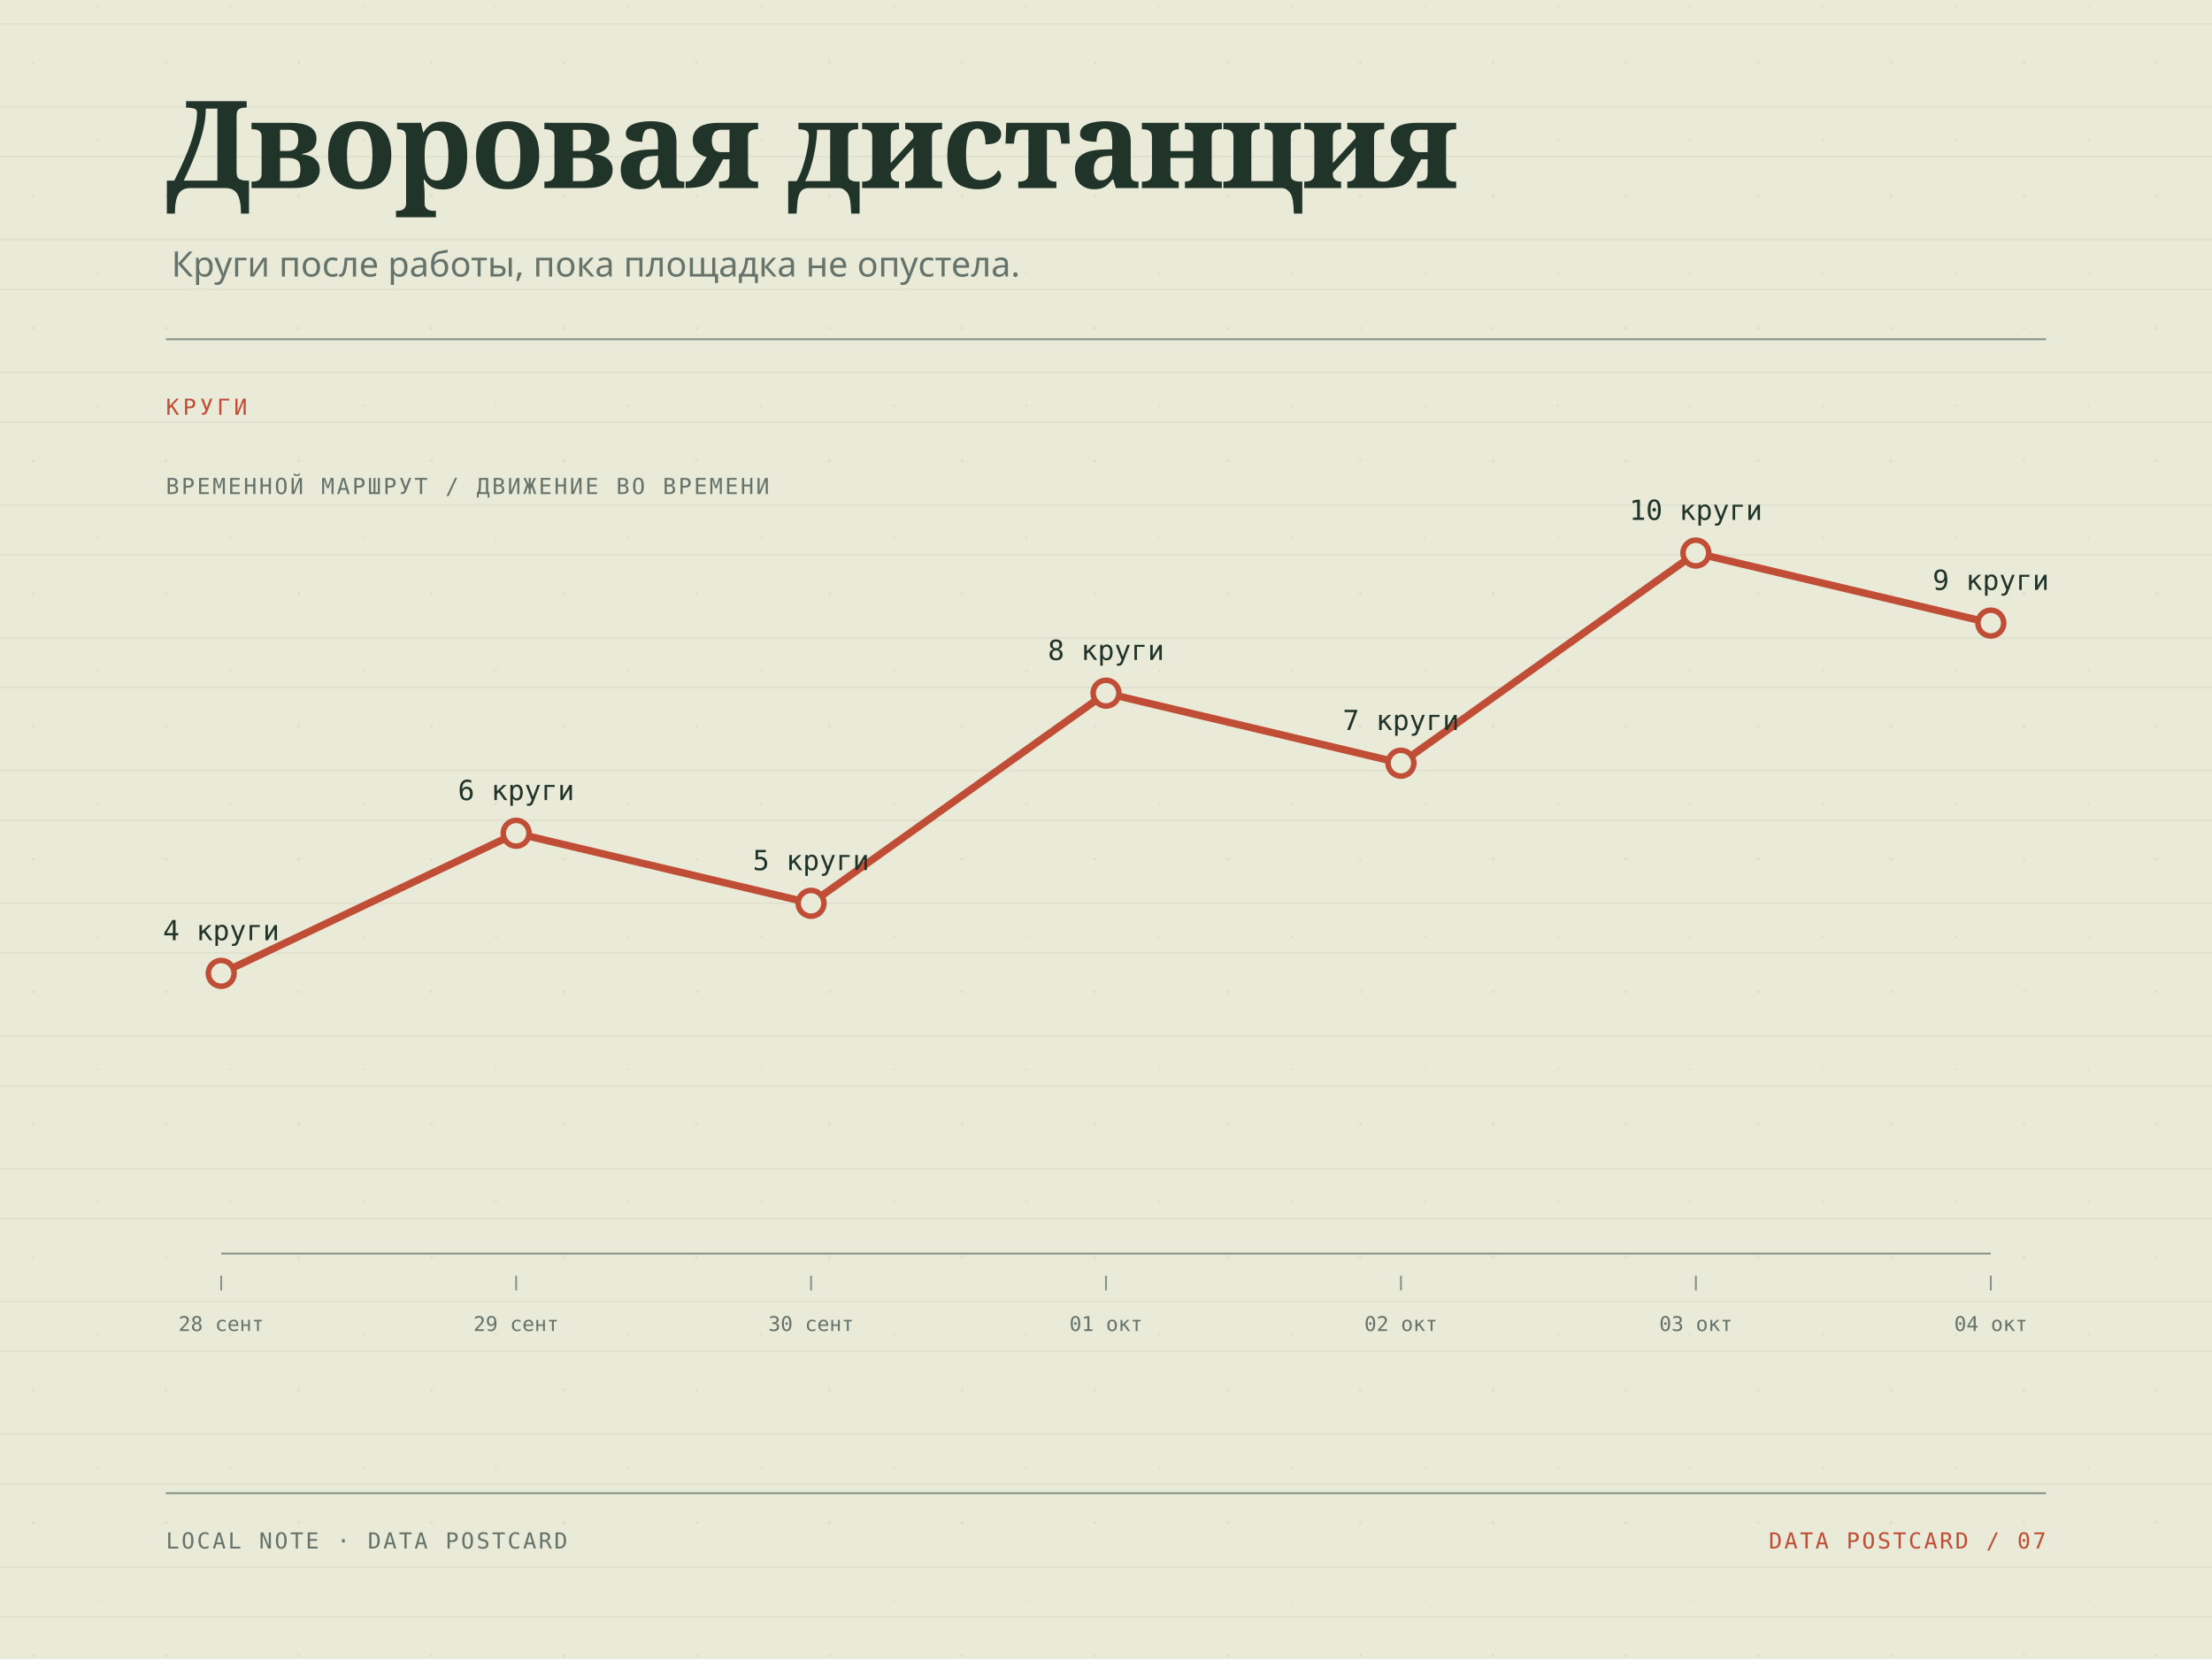
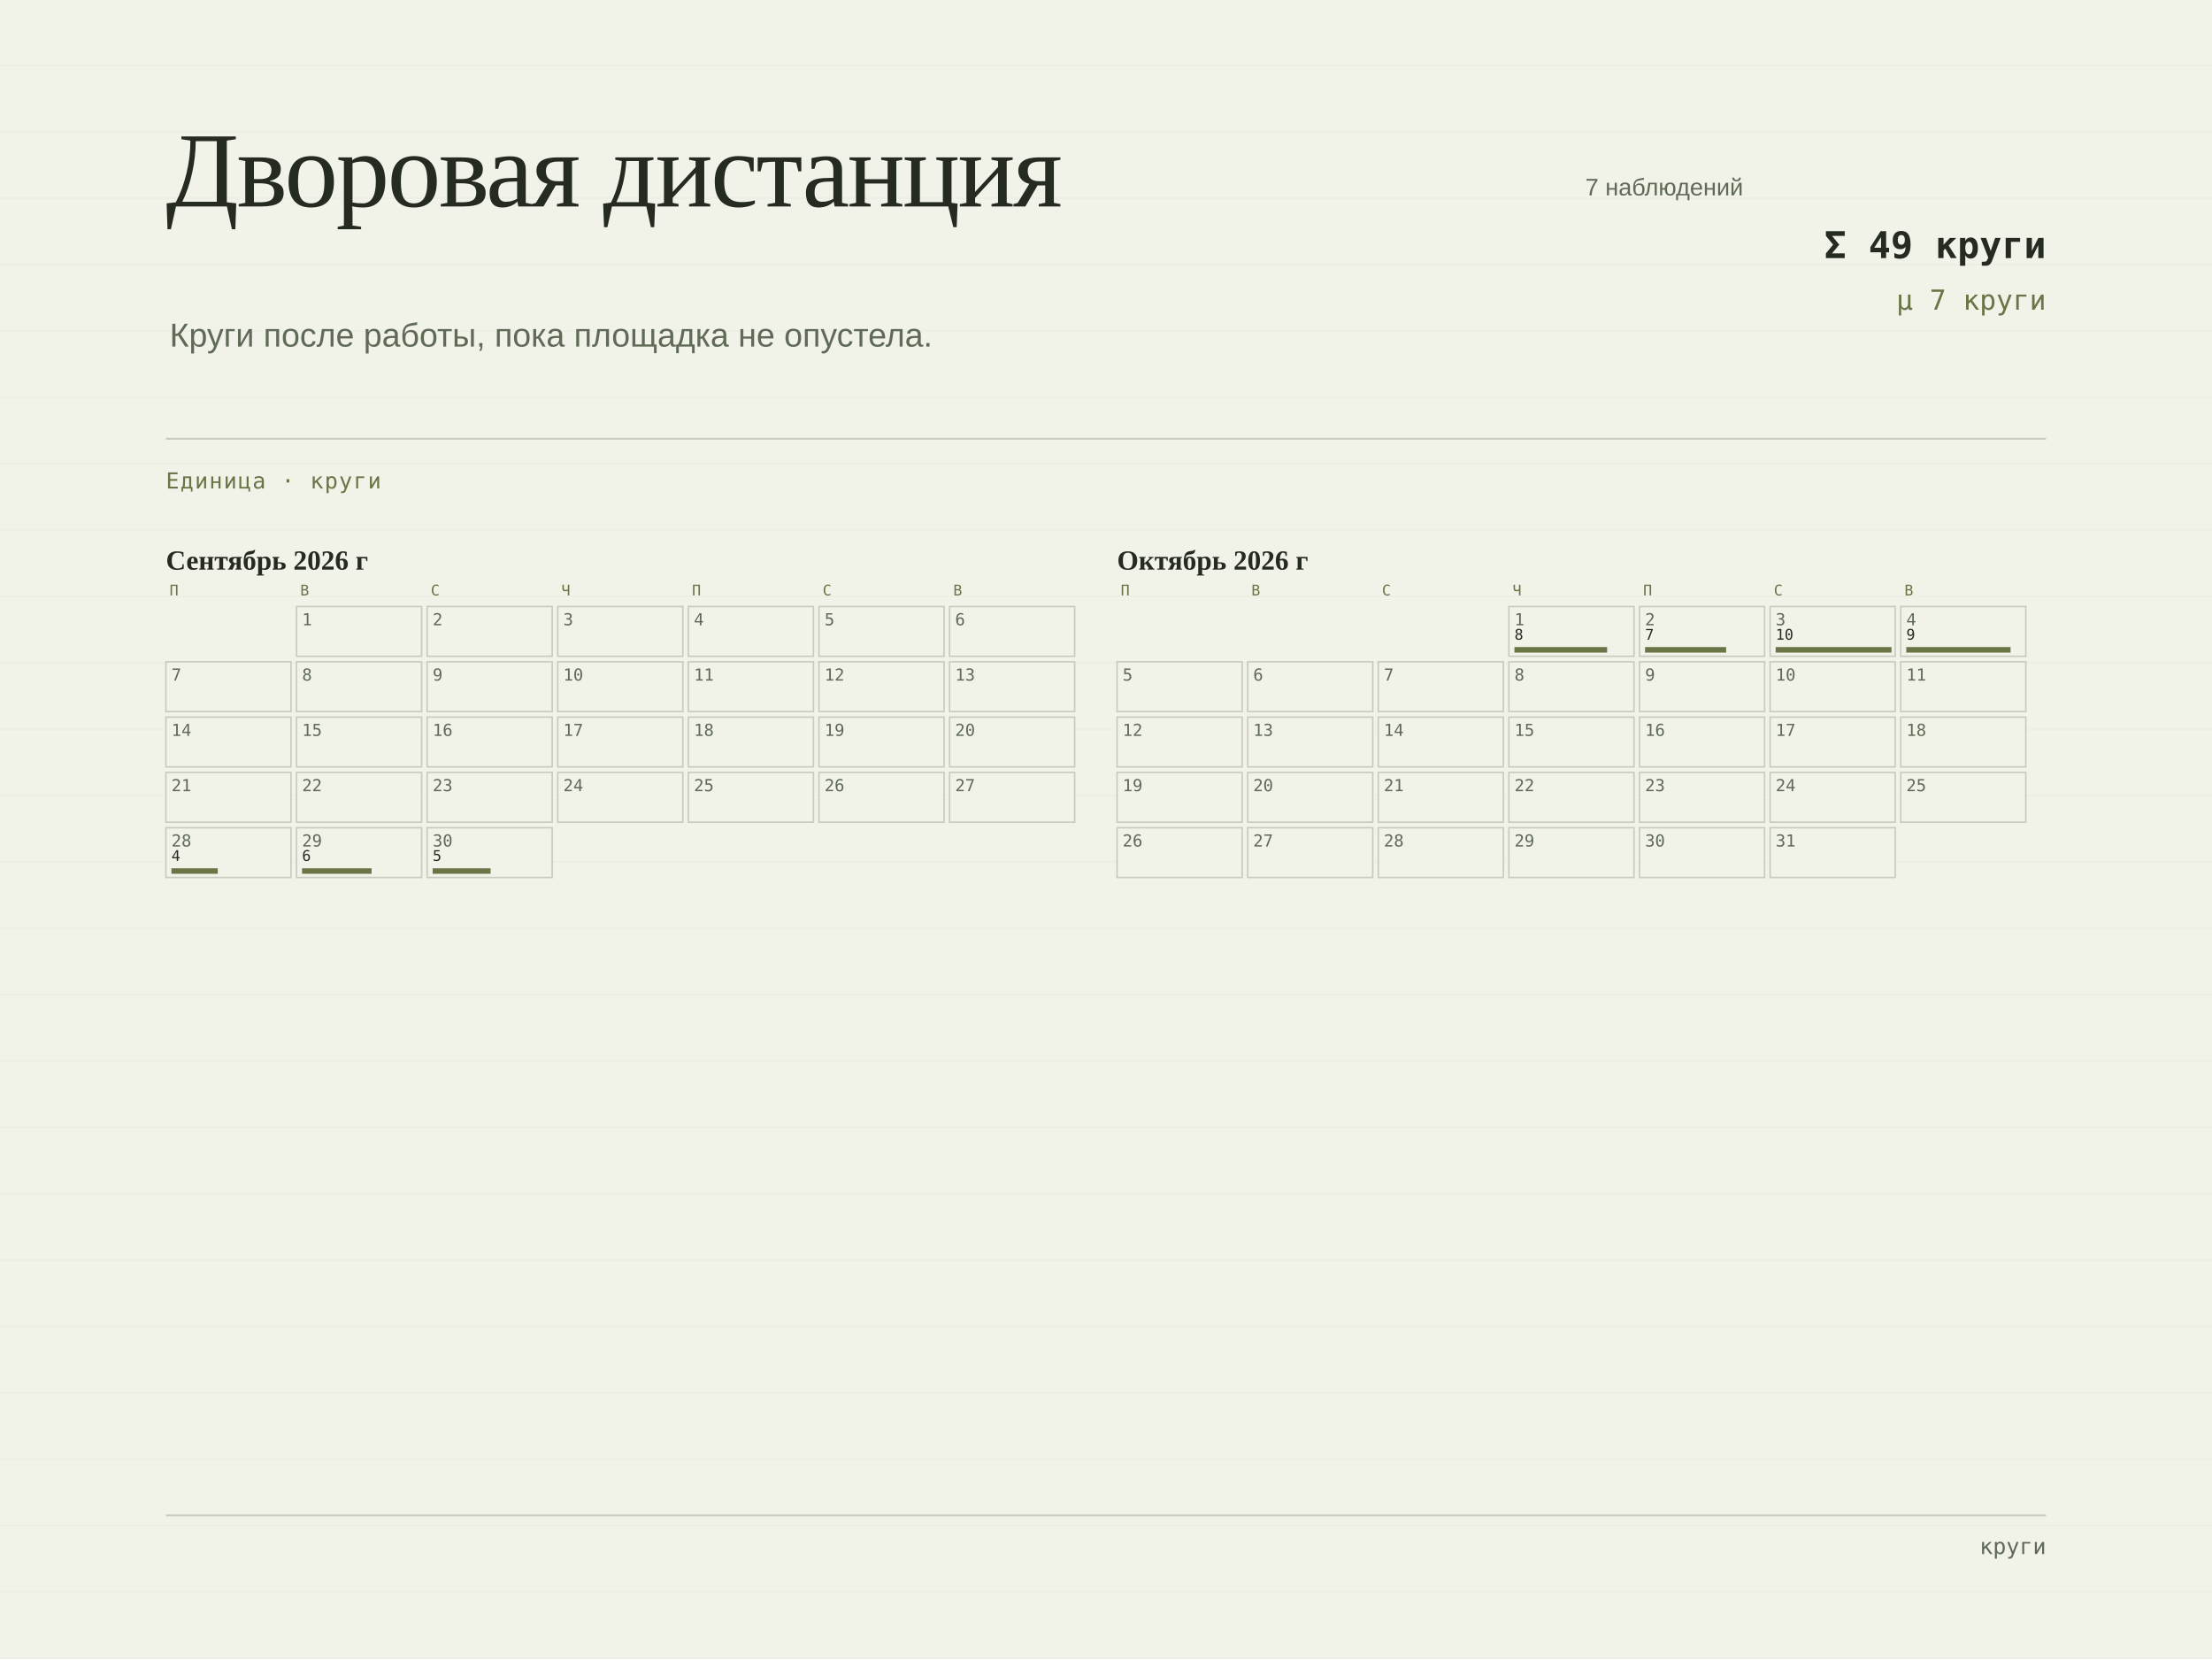
<svg xmlns="http://www.w3.org/2000/svg" width="1200" height="900" viewBox="0 0 1200 900" role="img" aria-labelledby="scene-title scene-desc">
  <defs>
-     <pattern id="dots" width="18" height="18" patternUnits="userSpaceOnUse">
-       <circle cx="2" cy="2" r="1.2" fill="#c04d36" opacity=".28" />
+     <pattern id="missing-hatch" width="10" height="10" patternUnits="userSpaceOnUse">
+       <path d="M-2 2L2 -2M0 10L10 0M8 12L12 8" stroke="#697546" stroke-width="1" opacity=".45" />
    </pattern>
-     <pattern id="hatch" width="14" height="14" patternUnits="userSpaceOnUse">
-       <path d="M-3 3L3 -3M0 14L14 0M11 17L17 11" stroke="#c04d36" stroke-width="1" opacity=".35" />
-     </pattern>
-     <pattern id="paper-grain" width="72" height="72" patternUnits="userSpaceOnUse">
-       <path d="M0 13H72M0 58H72" stroke="#21342a" stroke-opacity=".045" />
-       <circle cx="18" cy="34" r=".9" fill="#21342a" fill-opacity=".05" />
-       <circle cx="53" cy="4" r=".8" fill="#21342a" fill-opacity=".04" />
+     <pattern id="paper-lines" width="36" height="36" patternUnits="userSpaceOnUse">
+       <path d="M0 35.5H36" stroke="#252b21" stroke-width=".6" opacity=".035" />
    </pattern>
  </defs>
-   <rect width="1200" height="900" fill="#e9ead7" />
-   <rect width="1200" height="900" fill="url(#paper-grain)" />
-   <text x="90" y="102" fill="#21342a" font-size="66" font-family="Georgia, serif" font-weight="600" letter-spacing="-1.4">Дворовая дистанция</text>
-   <text x="93" y="150" fill="#65736b" font-size="19" font-family="Trebuchet MS, sans-serif">Круги после работы, пока площадка не опустела.</text>
-   <line x1="90" y1="184" x2="1110" y2="184" stroke="#859388" stroke-width="1" />
-   <text x="90" y="225" fill="#c04d36" font-size="12" font-family="Menlo, monospace" letter-spacing="2">КРУГИ</text>
-   <line x1="120" y1="680" x2="1080" y2="680" stroke="#859388" />
-   <path d="M 120 528 L 280 452 L 440 490 L 600 376 L 760 414 L 920 300 L 1080 338" fill="none" stroke="#c04d36" stroke-width="4" stroke-linecap="round" stroke-linejoin="round" />
-   <line x1="120" y1="692" x2="120" y2="700" stroke="#859388" />
-   <text x="120" y="722" fill="#65736b" text-anchor="middle" font-size="11" font-family="Menlo, monospace">28 сент</text>
-   <circle cx="120" cy="528" r="7" fill="#e9ead7" stroke="#c04d36" stroke-width="3" />
-   <text x="120" y="510" fill="#21342a" text-anchor="middle" font-size="15" font-family="Menlo, monospace">4 круги</text>
-   <line x1="280" y1="692" x2="280" y2="700" stroke="#859388" />
-   <text x="280" y="722" fill="#65736b" text-anchor="middle" font-size="11" font-family="Menlo, monospace">29 сент</text>
-   <circle cx="280" cy="452" r="7" fill="#e9ead7" stroke="#c04d36" stroke-width="3" />
-   <text x="280" y="434" fill="#21342a" text-anchor="middle" font-size="15" font-family="Menlo, monospace">6 круги</text>
-   <line x1="440" y1="692" x2="440" y2="700" stroke="#859388" />
-   <text x="440" y="722" fill="#65736b" text-anchor="middle" font-size="11" font-family="Menlo, monospace">30 сент</text>
-   <circle cx="440" cy="490" r="7" fill="#e9ead7" stroke="#c04d36" stroke-width="3" />
-   <text x="440" y="472" fill="#21342a" text-anchor="middle" font-size="15" font-family="Menlo, monospace">5 круги</text>
-   <line x1="600" y1="692" x2="600" y2="700" stroke="#859388" />
-   <text x="600" y="722" fill="#65736b" text-anchor="middle" font-size="11" font-family="Menlo, monospace">01 окт</text>
-   <circle cx="600" cy="376" r="7" fill="#e9ead7" stroke="#c04d36" stroke-width="3" />
-   <text x="600" y="358" fill="#21342a" text-anchor="middle" font-size="15" font-family="Menlo, monospace">8 круги</text>
-   <line x1="760" y1="692" x2="760" y2="700" stroke="#859388" />
-   <text x="760" y="722" fill="#65736b" text-anchor="middle" font-size="11" font-family="Menlo, monospace">02 окт</text>
-   <circle cx="760" cy="414" r="7" fill="#e9ead7" stroke="#c04d36" stroke-width="3" />
-   <text x="760" y="396" fill="#21342a" text-anchor="middle" font-size="15" font-family="Menlo, monospace">7 круги</text>
-   <line x1="920" y1="692" x2="920" y2="700" stroke="#859388" />
-   <text x="920" y="722" fill="#65736b" text-anchor="middle" font-size="11" font-family="Menlo, monospace">03 окт</text>
-   <circle cx="920" cy="300" r="7" fill="#e9ead7" stroke="#c04d36" stroke-width="3" />
-   <text x="920" y="282" fill="#21342a" text-anchor="middle" font-size="15" font-family="Menlo, monospace">10 круги</text>
-   <line x1="1080" y1="692" x2="1080" y2="700" stroke="#859388" />
-   <text x="1080" y="722" fill="#65736b" text-anchor="middle" font-size="11" font-family="Menlo, monospace">04 окт</text>
-   <circle cx="1080" cy="338" r="7" fill="#e9ead7" stroke="#c04d36" stroke-width="3" />
-   <text x="1080" y="320" fill="#21342a" text-anchor="middle" font-size="15" font-family="Menlo, monospace">9 круги</text>
-   <text x="90" y="268" fill="#65736b" font-size="12" font-family="Menlo, monospace" letter-spacing="1.2">ВРЕМЕННОЙ МАРШРУТ / ДВИЖЕНИЕ ВО ВРЕМЕНИ</text>
-   <line x1="90" y1="810" x2="1110" y2="810" stroke="#859388" />
-   <text x="90" y="840" fill="#65736b" font-size="12" font-family="Menlo, monospace" letter-spacing="1.2">LOCAL NOTE · DATA POSTCARD</text>
-   <text x="1110" y="840" fill="#c04d36" text-anchor="end" font-size="12" font-family="Menlo, monospace" letter-spacing="1.2">DATA POSTCARD / 07</text>
+   <style>
+   .literata { font-family: 'Literata', Georgia, 'Times New Roman', serif; }
+   .golos { font-family: 'Golos Text', 'Trebuchet MS', Arial, sans-serif; }
+   .mono { font-family: 'Golos Text', 'IBM Plex Mono', Menlo, monospace; font-variant-numeric: tabular-nums; }
+ </style>
+   <rect width="1200" height="900" fill="#f1f2e8" />
+   <rect width="1200" height="900" fill="url(#paper-lines)" />
+   <text x="90" y="112" class="literata" fill="#252b21" font-size="58" font-weight="500" letter-spacing="-1.1">
+     <tspan x="90" dy="0">Дворовая дистанция</tspan>
+   </text>
+   <text x="92" y="188" class="golos" fill="#5f6b57" font-size="18" font-weight="400">
+     <tspan x="92" dy="0">Круги после работы, пока площадка не опустела.</tspan>
+   </text>
+   <text x="860" y="106" class="golos" fill="#5f6b57" font-size="13" text-anchor="start">7 наблюдений</text>
+   <text x="1110" y="140" class="mono" fill="#252b21" font-size="20" font-weight="600" text-anchor="end">Σ 49 круги</text>
+   <text x="1110" y="168" class="mono" fill="#697546" font-size="15" text-anchor="end">μ 7 круги</text>
+   <line x1="90" y1="238" x2="1110" y2="238" stroke="#c7cbbd" stroke-width="1" />
+   <text x="90" y="265" class="mono" fill="#697546" font-size="12" letter-spacing=".6">Единица · круги</text>
+   <g aria-label="calendar">
+     <text x="90" y="309" class="literata" fill="#252b21" font-size="15" font-weight="600">Сентябрь 2026 г</text>
+     <text x="92" y="323" class="mono" fill="#697546" font-size="8">П</text>
+     <text x="162.857" y="323" class="mono" fill="#697546" font-size="8">В</text>
+     <text x="233.714" y="323" class="mono" fill="#697546" font-size="8">С</text>
+     <text x="304.571" y="323" class="mono" fill="#697546" font-size="8">Ч</text>
+     <text x="375.429" y="323" class="mono" fill="#697546" font-size="8">П</text>
+     <text x="446.286" y="323" class="mono" fill="#697546" font-size="8">С</text>
+     <text x="517.143" y="323" class="mono" fill="#697546" font-size="8">В</text>
+     <rect x="160.857" y="329" width="67.857" height="27" fill="#f1f2e8" stroke="#c7cbbd" stroke-width=".8" />
+     <text x="163.857" y="339.2" class="mono" fill="#5f6b57" font-size="9">1</text>
+     <rect x="231.714" y="329" width="67.857" height="27" fill="#f1f2e8" stroke="#c7cbbd" stroke-width=".8" />
+     <text x="234.714" y="339.2" class="mono" fill="#5f6b57" font-size="9">2</text>
+     <rect x="302.571" y="329" width="67.857" height="27" fill="#f1f2e8" stroke="#c7cbbd" stroke-width=".8" />
+     <text x="305.571" y="339.2" class="mono" fill="#5f6b57" font-size="9">3</text>
+     <rect x="373.429" y="329" width="67.857" height="27" fill="#f1f2e8" stroke="#c7cbbd" stroke-width=".8" />
+     <text x="376.429" y="339.2" class="mono" fill="#5f6b57" font-size="9">4</text>
+     <rect x="444.286" y="329" width="67.857" height="27" fill="#f1f2e8" stroke="#c7cbbd" stroke-width=".8" />
+     <text x="447.286" y="339.2" class="mono" fill="#5f6b57" font-size="9">5</text>
+     <rect x="515.143" y="329" width="67.857" height="27" fill="#f1f2e8" stroke="#c7cbbd" stroke-width=".8" />
+     <text x="518.143" y="339.2" class="mono" fill="#5f6b57" font-size="9">6</text>
+     <rect x="90" y="359" width="67.857" height="27" fill="#f1f2e8" stroke="#c7cbbd" stroke-width=".8" />
+     <text x="93" y="369.2" class="mono" fill="#5f6b57" font-size="9">7</text>
+     <rect x="160.857" y="359" width="67.857" height="27" fill="#f1f2e8" stroke="#c7cbbd" stroke-width=".8" />
+     <text x="163.857" y="369.2" class="mono" fill="#5f6b57" font-size="9">8</text>
+     <rect x="231.714" y="359" width="67.857" height="27" fill="#f1f2e8" stroke="#c7cbbd" stroke-width=".8" />
+     <text x="234.714" y="369.2" class="mono" fill="#5f6b57" font-size="9">9</text>
+     <rect x="302.571" y="359" width="67.857" height="27" fill="#f1f2e8" stroke="#c7cbbd" stroke-width=".8" />
+     <text x="305.571" y="369.2" class="mono" fill="#5f6b57" font-size="9">10</text>
+     <rect x="373.429" y="359" width="67.857" height="27" fill="#f1f2e8" stroke="#c7cbbd" stroke-width=".8" />
+     <text x="376.429" y="369.2" class="mono" fill="#5f6b57" font-size="9">11</text>
+     <rect x="444.286" y="359" width="67.857" height="27" fill="#f1f2e8" stroke="#c7cbbd" stroke-width=".8" />
+     <text x="447.286" y="369.2" class="mono" fill="#5f6b57" font-size="9">12</text>
+     <rect x="515.143" y="359" width="67.857" height="27" fill="#f1f2e8" stroke="#c7cbbd" stroke-width=".8" />
+     <text x="518.143" y="369.2" class="mono" fill="#5f6b57" font-size="9">13</text>
+     <rect x="90" y="389" width="67.857" height="27" fill="#f1f2e8" stroke="#c7cbbd" stroke-width=".8" />
+     <text x="93" y="399.2" class="mono" fill="#5f6b57" font-size="9">14</text>
+     <rect x="160.857" y="389" width="67.857" height="27" fill="#f1f2e8" stroke="#c7cbbd" stroke-width=".8" />
+     <text x="163.857" y="399.2" class="mono" fill="#5f6b57" font-size="9">15</text>
+     <rect x="231.714" y="389" width="67.857" height="27" fill="#f1f2e8" stroke="#c7cbbd" stroke-width=".8" />
+     <text x="234.714" y="399.2" class="mono" fill="#5f6b57" font-size="9">16</text>
+     <rect x="302.571" y="389" width="67.857" height="27" fill="#f1f2e8" stroke="#c7cbbd" stroke-width=".8" />
+     <text x="305.571" y="399.2" class="mono" fill="#5f6b57" font-size="9">17</text>
+     <rect x="373.429" y="389" width="67.857" height="27" fill="#f1f2e8" stroke="#c7cbbd" stroke-width=".8" />
+     <text x="376.429" y="399.2" class="mono" fill="#5f6b57" font-size="9">18</text>
+     <rect x="444.286" y="389" width="67.857" height="27" fill="#f1f2e8" stroke="#c7cbbd" stroke-width=".8" />
+     <text x="447.286" y="399.2" class="mono" fill="#5f6b57" font-size="9">19</text>
+     <rect x="515.143" y="389" width="67.857" height="27" fill="#f1f2e8" stroke="#c7cbbd" stroke-width=".8" />
+     <text x="518.143" y="399.2" class="mono" fill="#5f6b57" font-size="9">20</text>
+     <rect x="90" y="419" width="67.857" height="27" fill="#f1f2e8" stroke="#c7cbbd" stroke-width=".8" />
+     <text x="93" y="429.2" class="mono" fill="#5f6b57" font-size="9">21</text>
+     <rect x="160.857" y="419" width="67.857" height="27" fill="#f1f2e8" stroke="#c7cbbd" stroke-width=".8" />
+     <text x="163.857" y="429.2" class="mono" fill="#5f6b57" font-size="9">22</text>
+     <rect x="231.714" y="419" width="67.857" height="27" fill="#f1f2e8" stroke="#c7cbbd" stroke-width=".8" />
+     <text x="234.714" y="429.2" class="mono" fill="#5f6b57" font-size="9">23</text>
+     <rect x="302.571" y="419" width="67.857" height="27" fill="#f1f2e8" stroke="#c7cbbd" stroke-width=".8" />
+     <text x="305.571" y="429.2" class="mono" fill="#5f6b57" font-size="9">24</text>
+     <rect x="373.429" y="419" width="67.857" height="27" fill="#f1f2e8" stroke="#c7cbbd" stroke-width=".8" />
+     <text x="376.429" y="429.2" class="mono" fill="#5f6b57" font-size="9">25</text>
+     <rect x="444.286" y="419" width="67.857" height="27" fill="#f1f2e8" stroke="#c7cbbd" stroke-width=".8" />
+     <text x="447.286" y="429.2" class="mono" fill="#5f6b57" font-size="9">26</text>
+     <rect x="515.143" y="419" width="67.857" height="27" fill="#f1f2e8" stroke="#c7cbbd" stroke-width=".8" />
+     <text x="518.143" y="429.2" class="mono" fill="#5f6b57" font-size="9">27</text>
+     <rect x="90" y="449" width="67.857" height="27" fill="#f1f2e8" stroke="#c7cbbd" stroke-width=".8" />
+     <text x="93" y="459.2" class="mono" fill="#5f6b57" font-size="9">28</text>
+     <rect x="93" y="471" width="25.143" height="3" fill="#697546" />
+     <text x="93" y="467" class="mono" fill="#252b21" font-size="8">4</text>
+     <rect x="160.857" y="449" width="67.857" height="27" fill="#f1f2e8" stroke="#c7cbbd" stroke-width=".8" />
+     <text x="163.857" y="459.2" class="mono" fill="#5f6b57" font-size="9">29</text>
+     <rect x="163.857" y="471" width="37.714" height="3" fill="#697546" />
+     <text x="163.857" y="467" class="mono" fill="#252b21" font-size="8">6</text>
+     <rect x="231.714" y="449" width="67.857" height="27" fill="#f1f2e8" stroke="#c7cbbd" stroke-width=".8" />
+     <text x="234.714" y="459.2" class="mono" fill="#5f6b57" font-size="9">30</text>
+     <rect x="234.714" y="471" width="31.429" height="3" fill="#697546" />
+     <text x="234.714" y="467" class="mono" fill="#252b21" font-size="8">5</text>
+     <text x="606" y="309" class="literata" fill="#252b21" font-size="15" font-weight="600">Октябрь 2026 г</text>
+     <text x="608" y="323" class="mono" fill="#697546" font-size="8">П</text>
+     <text x="678.857" y="323" class="mono" fill="#697546" font-size="8">В</text>
+     <text x="749.714" y="323" class="mono" fill="#697546" font-size="8">С</text>
+     <text x="820.571" y="323" class="mono" fill="#697546" font-size="8">Ч</text>
+     <text x="891.429" y="323" class="mono" fill="#697546" font-size="8">П</text>
+     <text x="962.286" y="323" class="mono" fill="#697546" font-size="8">С</text>
+     <text x="1033.143" y="323" class="mono" fill="#697546" font-size="8">В</text>
+     <rect x="818.571" y="329" width="67.857" height="27" fill="#f1f2e8" stroke="#c7cbbd" stroke-width=".8" />
+     <text x="821.571" y="339.2" class="mono" fill="#5f6b57" font-size="9">1</text>
+     <rect x="821.571" y="351" width="50.286" height="3" fill="#697546" />
+     <text x="821.571" y="347" class="mono" fill="#252b21" font-size="8">8</text>
+     <rect x="889.429" y="329" width="67.857" height="27" fill="#f1f2e8" stroke="#c7cbbd" stroke-width=".8" />
+     <text x="892.429" y="339.2" class="mono" fill="#5f6b57" font-size="9">2</text>
+     <rect x="892.429" y="351" width="44" height="3" fill="#697546" />
+     <text x="892.429" y="347" class="mono" fill="#252b21" font-size="8">7</text>
+     <rect x="960.286" y="329" width="67.857" height="27" fill="#f1f2e8" stroke="#c7cbbd" stroke-width=".8" />
+     <text x="963.286" y="339.2" class="mono" fill="#5f6b57" font-size="9">3</text>
+     <rect x="963.286" y="351" width="62.857" height="3" fill="#697546" />
+     <text x="963.286" y="347" class="mono" fill="#252b21" font-size="8">10</text>
+     <rect x="1031.143" y="329" width="67.857" height="27" fill="#f1f2e8" stroke="#c7cbbd" stroke-width=".8" />
+     <text x="1034.143" y="339.2" class="mono" fill="#5f6b57" font-size="9">4</text>
+     <rect x="1034.143" y="351" width="56.571" height="3" fill="#697546" />
+     <text x="1034.143" y="347" class="mono" fill="#252b21" font-size="8">9</text>
+     <rect x="606" y="359" width="67.857" height="27" fill="#f1f2e8" stroke="#c7cbbd" stroke-width=".8" />
+     <text x="609" y="369.2" class="mono" fill="#5f6b57" font-size="9">5</text>
+     <rect x="676.857" y="359" width="67.857" height="27" fill="#f1f2e8" stroke="#c7cbbd" stroke-width=".8" />
+     <text x="679.857" y="369.2" class="mono" fill="#5f6b57" font-size="9">6</text>
+     <rect x="747.714" y="359" width="67.857" height="27" fill="#f1f2e8" stroke="#c7cbbd" stroke-width=".8" />
+     <text x="750.714" y="369.2" class="mono" fill="#5f6b57" font-size="9">7</text>
+     <rect x="818.571" y="359" width="67.857" height="27" fill="#f1f2e8" stroke="#c7cbbd" stroke-width=".8" />
+     <text x="821.571" y="369.2" class="mono" fill="#5f6b57" font-size="9">8</text>
+     <rect x="889.429" y="359" width="67.857" height="27" fill="#f1f2e8" stroke="#c7cbbd" stroke-width=".8" />
+     <text x="892.429" y="369.2" class="mono" fill="#5f6b57" font-size="9">9</text>
+     <rect x="960.286" y="359" width="67.857" height="27" fill="#f1f2e8" stroke="#c7cbbd" stroke-width=".8" />
+     <text x="963.286" y="369.2" class="mono" fill="#5f6b57" font-size="9">10</text>
+     <rect x="1031.143" y="359" width="67.857" height="27" fill="#f1f2e8" stroke="#c7cbbd" stroke-width=".8" />
+     <text x="1034.143" y="369.2" class="mono" fill="#5f6b57" font-size="9">11</text>
+     <rect x="606" y="389" width="67.857" height="27" fill="#f1f2e8" stroke="#c7cbbd" stroke-width=".8" />
+     <text x="609" y="399.2" class="mono" fill="#5f6b57" font-size="9">12</text>
+     <rect x="676.857" y="389" width="67.857" height="27" fill="#f1f2e8" stroke="#c7cbbd" stroke-width=".8" />
+     <text x="679.857" y="399.2" class="mono" fill="#5f6b57" font-size="9">13</text>
+     <rect x="747.714" y="389" width="67.857" height="27" fill="#f1f2e8" stroke="#c7cbbd" stroke-width=".8" />
+     <text x="750.714" y="399.2" class="mono" fill="#5f6b57" font-size="9">14</text>
+     <rect x="818.571" y="389" width="67.857" height="27" fill="#f1f2e8" stroke="#c7cbbd" stroke-width=".8" />
+     <text x="821.571" y="399.2" class="mono" fill="#5f6b57" font-size="9">15</text>
+     <rect x="889.429" y="389" width="67.857" height="27" fill="#f1f2e8" stroke="#c7cbbd" stroke-width=".8" />
+     <text x="892.429" y="399.2" class="mono" fill="#5f6b57" font-size="9">16</text>
+     <rect x="960.286" y="389" width="67.857" height="27" fill="#f1f2e8" stroke="#c7cbbd" stroke-width=".8" />
+     <text x="963.286" y="399.2" class="mono" fill="#5f6b57" font-size="9">17</text>
+     <rect x="1031.143" y="389" width="67.857" height="27" fill="#f1f2e8" stroke="#c7cbbd" stroke-width=".8" />
+     <text x="1034.143" y="399.2" class="mono" fill="#5f6b57" font-size="9">18</text>
+     <rect x="606" y="419" width="67.857" height="27" fill="#f1f2e8" stroke="#c7cbbd" stroke-width=".8" />
+     <text x="609" y="429.2" class="mono" fill="#5f6b57" font-size="9">19</text>
+     <rect x="676.857" y="419" width="67.857" height="27" fill="#f1f2e8" stroke="#c7cbbd" stroke-width=".8" />
+     <text x="679.857" y="429.2" class="mono" fill="#5f6b57" font-size="9">20</text>
+     <rect x="747.714" y="419" width="67.857" height="27" fill="#f1f2e8" stroke="#c7cbbd" stroke-width=".8" />
+     <text x="750.714" y="429.2" class="mono" fill="#5f6b57" font-size="9">21</text>
+     <rect x="818.571" y="419" width="67.857" height="27" fill="#f1f2e8" stroke="#c7cbbd" stroke-width=".8" />
+     <text x="821.571" y="429.2" class="mono" fill="#5f6b57" font-size="9">22</text>
+     <rect x="889.429" y="419" width="67.857" height="27" fill="#f1f2e8" stroke="#c7cbbd" stroke-width=".8" />
+     <text x="892.429" y="429.2" class="mono" fill="#5f6b57" font-size="9">23</text>
+     <rect x="960.286" y="419" width="67.857" height="27" fill="#f1f2e8" stroke="#c7cbbd" stroke-width=".8" />
+     <text x="963.286" y="429.2" class="mono" fill="#5f6b57" font-size="9">24</text>
+     <rect x="1031.143" y="419" width="67.857" height="27" fill="#f1f2e8" stroke="#c7cbbd" stroke-width=".8" />
+     <text x="1034.143" y="429.2" class="mono" fill="#5f6b57" font-size="9">25</text>
+     <rect x="606" y="449" width="67.857" height="27" fill="#f1f2e8" stroke="#c7cbbd" stroke-width=".8" />
+     <text x="609" y="459.2" class="mono" fill="#5f6b57" font-size="9">26</text>
+     <rect x="676.857" y="449" width="67.857" height="27" fill="#f1f2e8" stroke="#c7cbbd" stroke-width=".8" />
+     <text x="679.857" y="459.2" class="mono" fill="#5f6b57" font-size="9">27</text>
+     <rect x="747.714" y="449" width="67.857" height="27" fill="#f1f2e8" stroke="#c7cbbd" stroke-width=".8" />
+     <text x="750.714" y="459.2" class="mono" fill="#5f6b57" font-size="9">28</text>
+     <rect x="818.571" y="449" width="67.857" height="27" fill="#f1f2e8" stroke="#c7cbbd" stroke-width=".8" />
+     <text x="821.571" y="459.2" class="mono" fill="#5f6b57" font-size="9">29</text>
+     <rect x="889.429" y="449" width="67.857" height="27" fill="#f1f2e8" stroke="#c7cbbd" stroke-width=".8" />
+     <text x="892.429" y="459.2" class="mono" fill="#5f6b57" font-size="9">30</text>
+     <rect x="960.286" y="449" width="67.857" height="27" fill="#f1f2e8" stroke="#c7cbbd" stroke-width=".8" />
+     <text x="963.286" y="459.2" class="mono" fill="#5f6b57" font-size="9">31</text>
+   </g>
+   <line x1="90" y1="822" x2="1110" y2="822" stroke="#c7cbbd" stroke-width="1" />
+   <text x="1110" y="843" class="mono" fill="#5f6b57" font-size="12" text-anchor="end">круги</text>
</svg>
